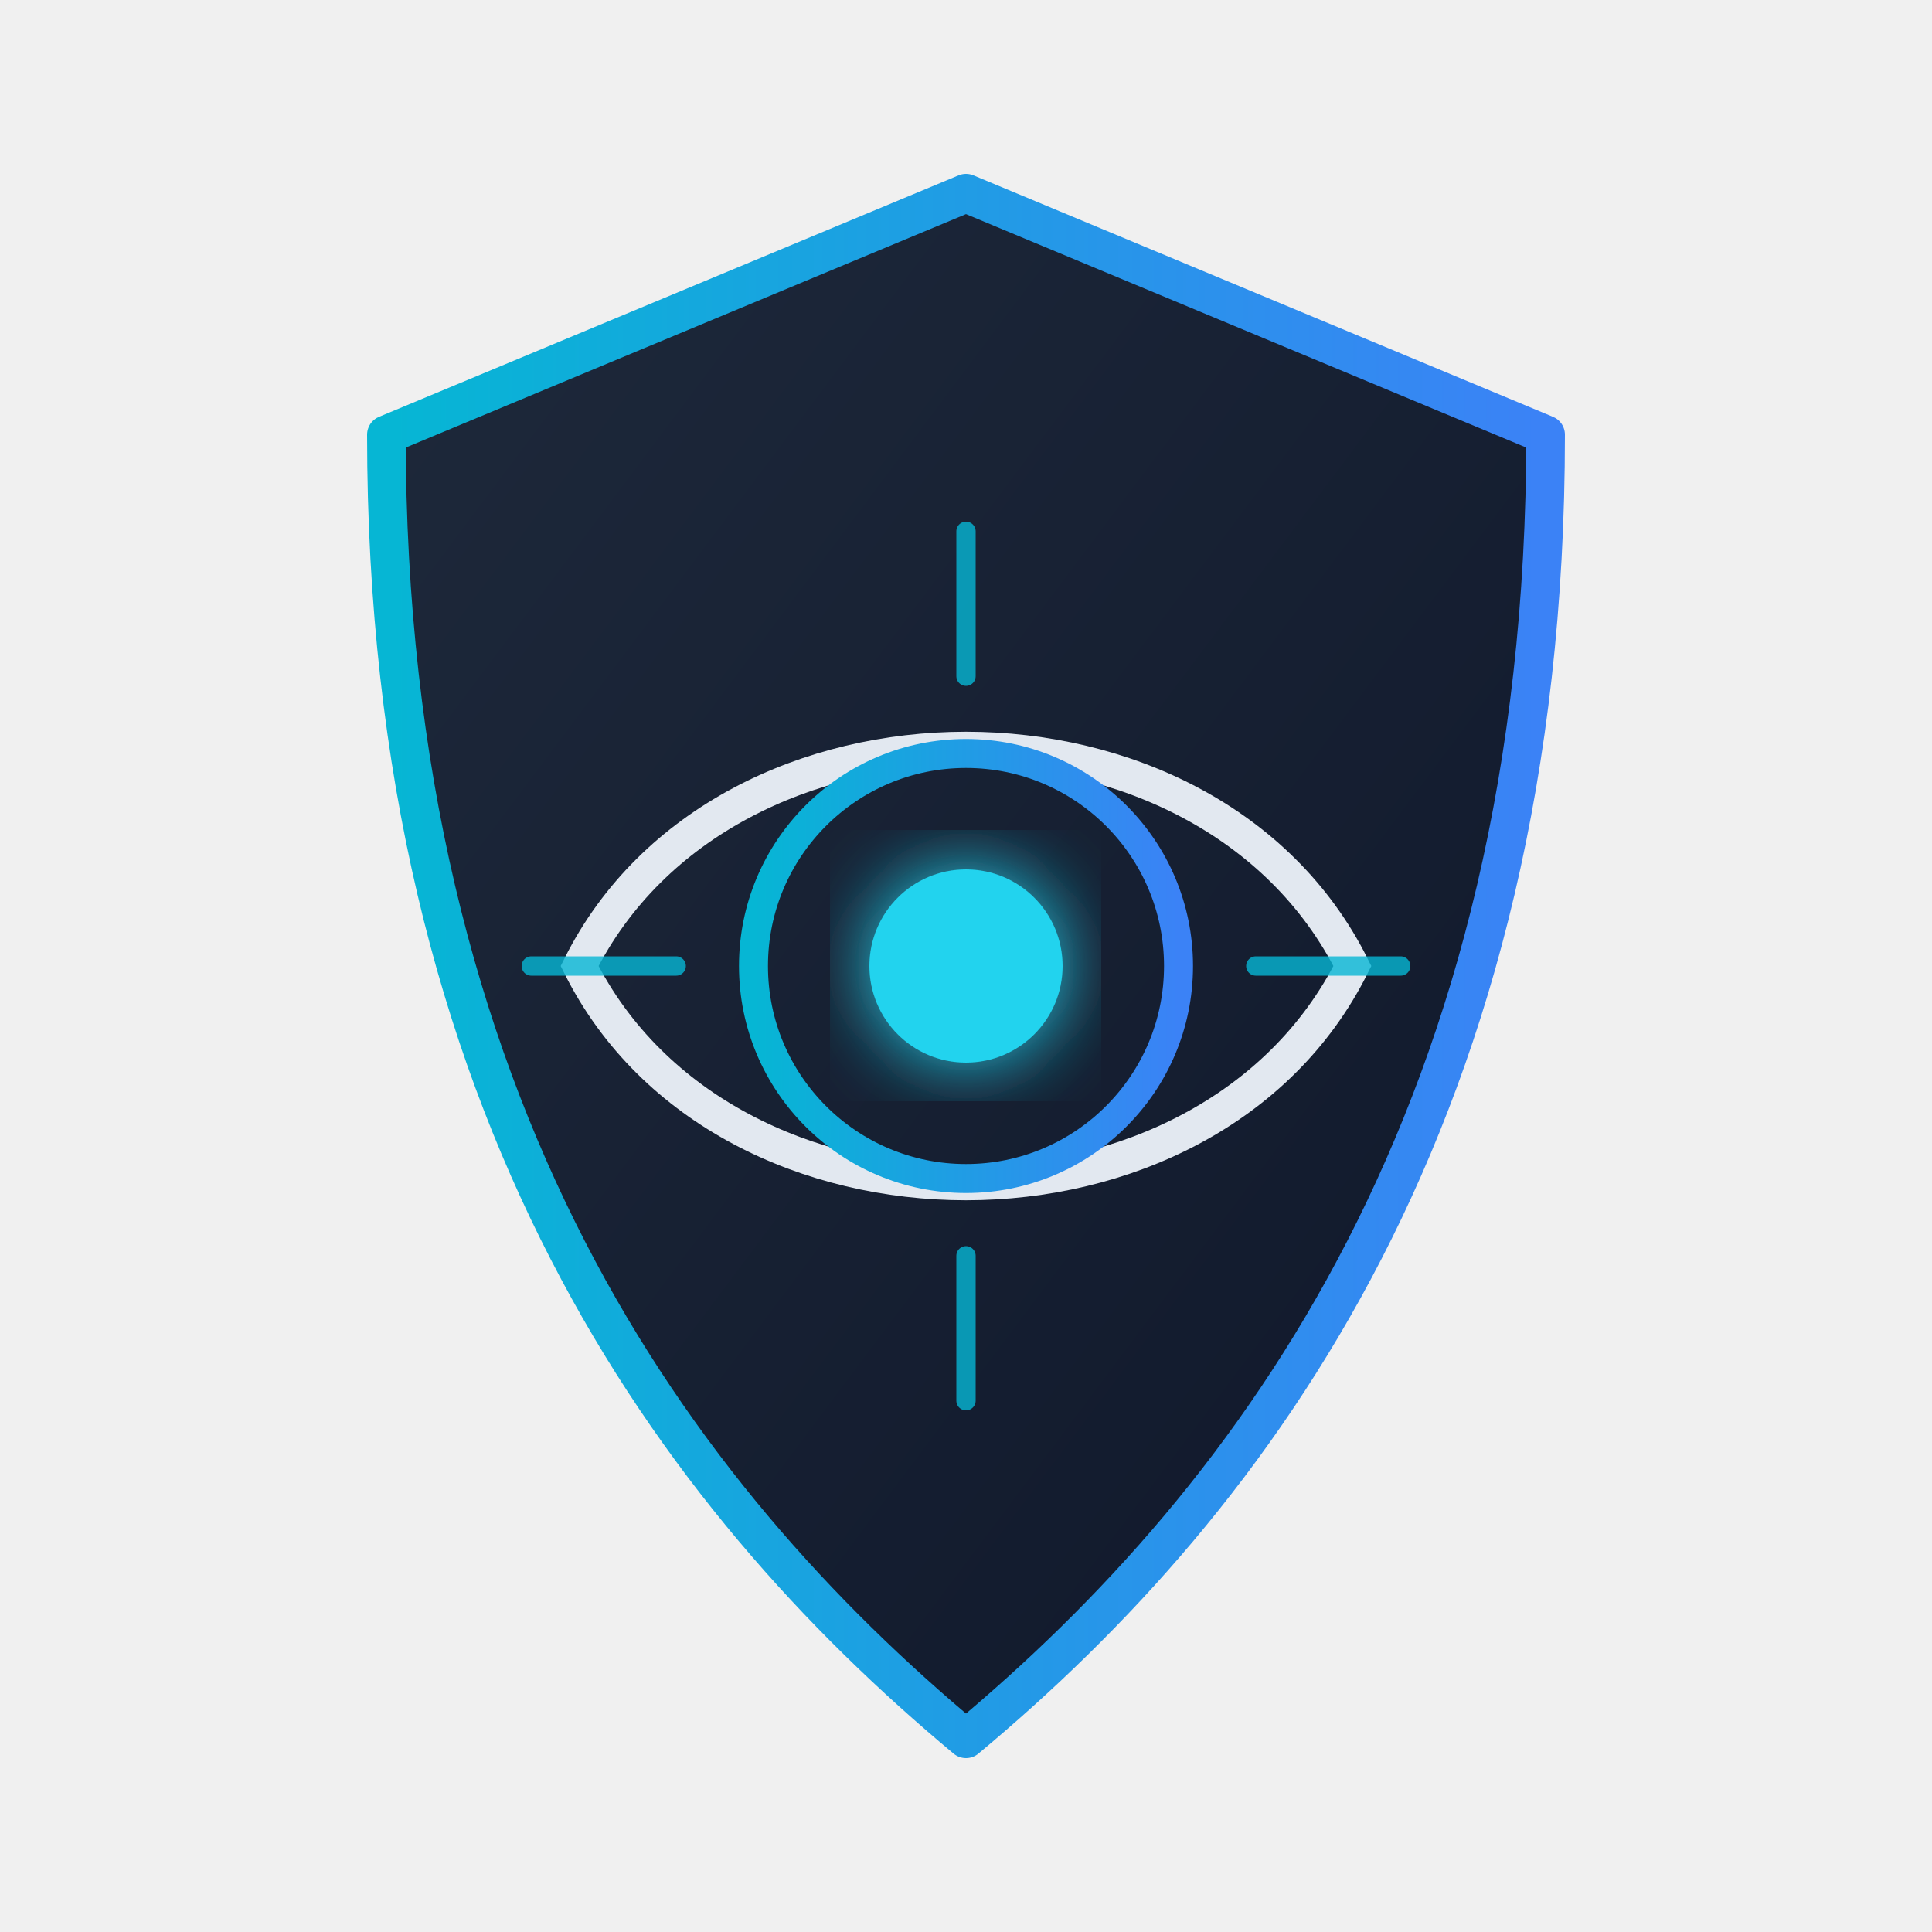
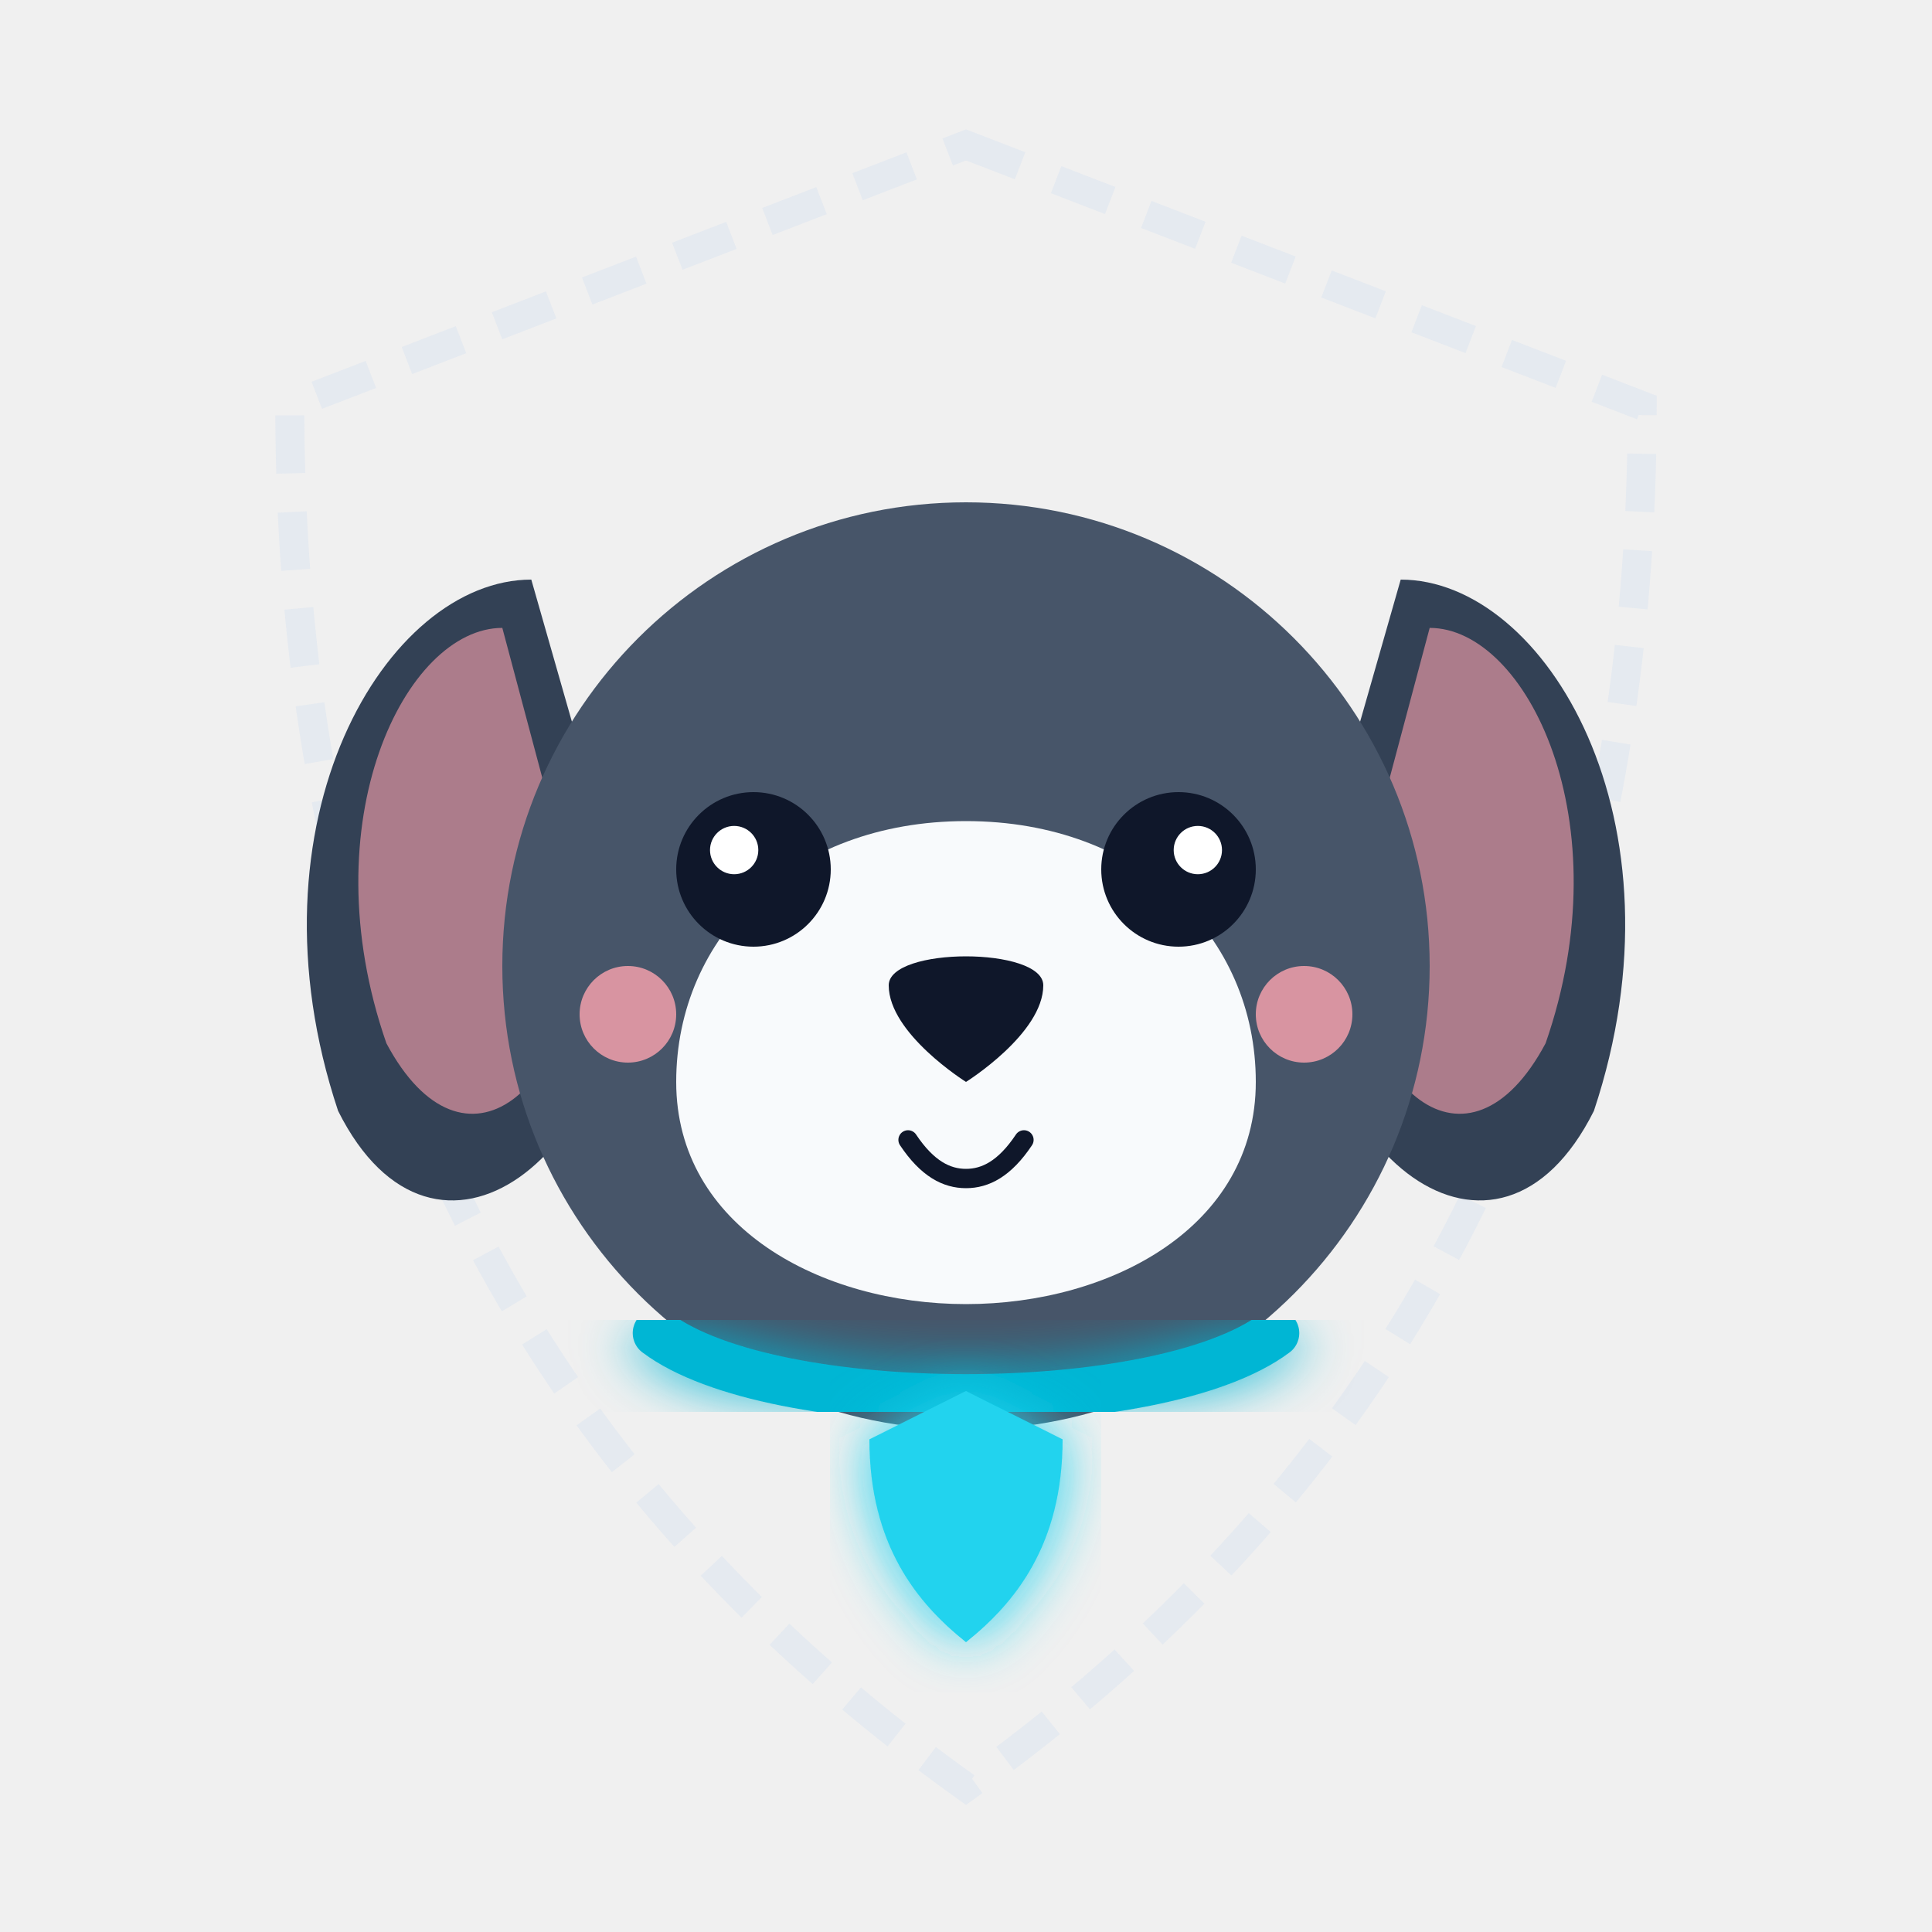
<svg xmlns="http://www.w3.org/2000/svg" viewBox="0 0 200 200" width="200" height="200">
  <defs>
-     <linearGradient id="shieldGrad" x1="0%" y1="0%" x2="100%" y2="100%">
-       <stop offset="0%" stop-color="#1e293b" />
-       <stop offset="100%" stop-color="#0f172a" />
-     </linearGradient>
-     <linearGradient id="glowGrad" x1="0%" y1="0%" x2="100%" y2="0%">
-       <stop offset="0%" stop-color="#06b6d4" />
-       <stop offset="100%" stop-color="#3b82f6" />
-     </linearGradient>
-     <filter id="glow" x="-20%" y="-20%" width="140%" height="140%">
-       <feGaussianBlur stdDeviation="4" result="blur" />
+     <filter id="cyanGlow" x="-20%" y="-20%" width="140%" height="140%">
+       <feGaussianBlur stdDeviation="3" result="blur" />
      <feComposite in="SourceGraphic" in2="blur" operator="over" />
    </filter>
  </defs>
-   <path d="M100,20 L160,45 C160,115 130,155 100,180 C70,155 40,115 40,45 Z" fill="url(#shieldGrad)" stroke="url(#glowGrad)" stroke-width="4" stroke-linejoin="round" />
-   <path d="M60,100 C75,70 125,70 140,100 C125,130 75,130 60,100 Z" fill="none" stroke="#e2e8f0" stroke-width="3.5" />
-   <circle cx="100" cy="100" r="22" fill="none" stroke="url(#glowGrad)" stroke-width="3" />
-   <circle cx="100" cy="100" r="10" fill="#22d3ee" filter="url(#glow)" />
-   <path d="M100,55 L100,70 M100,130 L100,145 M55,100 L70,100 M130,100 L145,100" stroke="#06b6d4" stroke-width="2" stroke-linecap="round" opacity="0.8" />
+   <path d="M100,15 L170,42 C170,118 135,160 100,185 C65,160 30,118 30,42 Z" fill="none" stroke="#e2e8f0" stroke-width="3" stroke-dasharray="6 4" opacity="0.8" />
+   <path d="M55,60 C40,60 25,85 35,115 C45,135 65,120 65,95 Z" fill="#334155" />
+   <path d="M52,65 C42,65 32,85 40,108 C48,123 60,113 60,95 Z" fill="#fda4af" opacity="0.6" />
+   <path d="M145,60 C160,60 175,85 165,115 C155,135 135,120 135,95 Z" fill="#334155" />
+   <path d="M148,65 C158,65 168,85 160,108 C152,123 140,113 140,95 Z" fill="#fda4af" opacity="0.6" />
+   <circle cx="100" cy="100" r="48" fill="#475569" />
+   <path d="M100,85 C118,85 130,97 130,112 C130,127 115,135 100,135 C85,135 70,127 70,112 C70,97 82,85 100,85 Z" fill="#f8fafc" />
+   <path d="M92,102 C92,98 108,98 108,102 C108,107 100,112 100,112 C100,112 92,107 92,102 Z" fill="#0f172a" />
+   <path d="M94,118 C96,121 98,122 100,122 C102,122 104,121 106,118" fill="none" stroke="#0f172a" stroke-width="2" stroke-linecap="round" />
+   <circle cx="78" cy="90" r="8" fill="#0f172a" />
+   <circle cx="76" cy="88" r="2.5" fill="#ffffff" />
+   <circle cx="122" cy="90" r="8" fill="#0f172a" />
+   <circle cx="124" cy="88" r="2.5" fill="#ffffff" />
+   <circle cx="65" cy="105" r="5" fill="#fda4af" opacity="0.8" />
+   <circle cx="135" cy="105" r="5" fill="#fda4af" opacity="0.8" />
+   <path d="M68,138 C80,147 120,147 132,138" fill="none" stroke="#06b6d4" stroke-width="5" stroke-linecap="round" filter="url(#cyanGlow)" />
+   <path d="M100,144 L110,149 C110,160 105,166 100,170 C95,166 90,160 90,149 Z" fill="#22d3ee" filter="url(#cyanGlow)" />
</svg>
